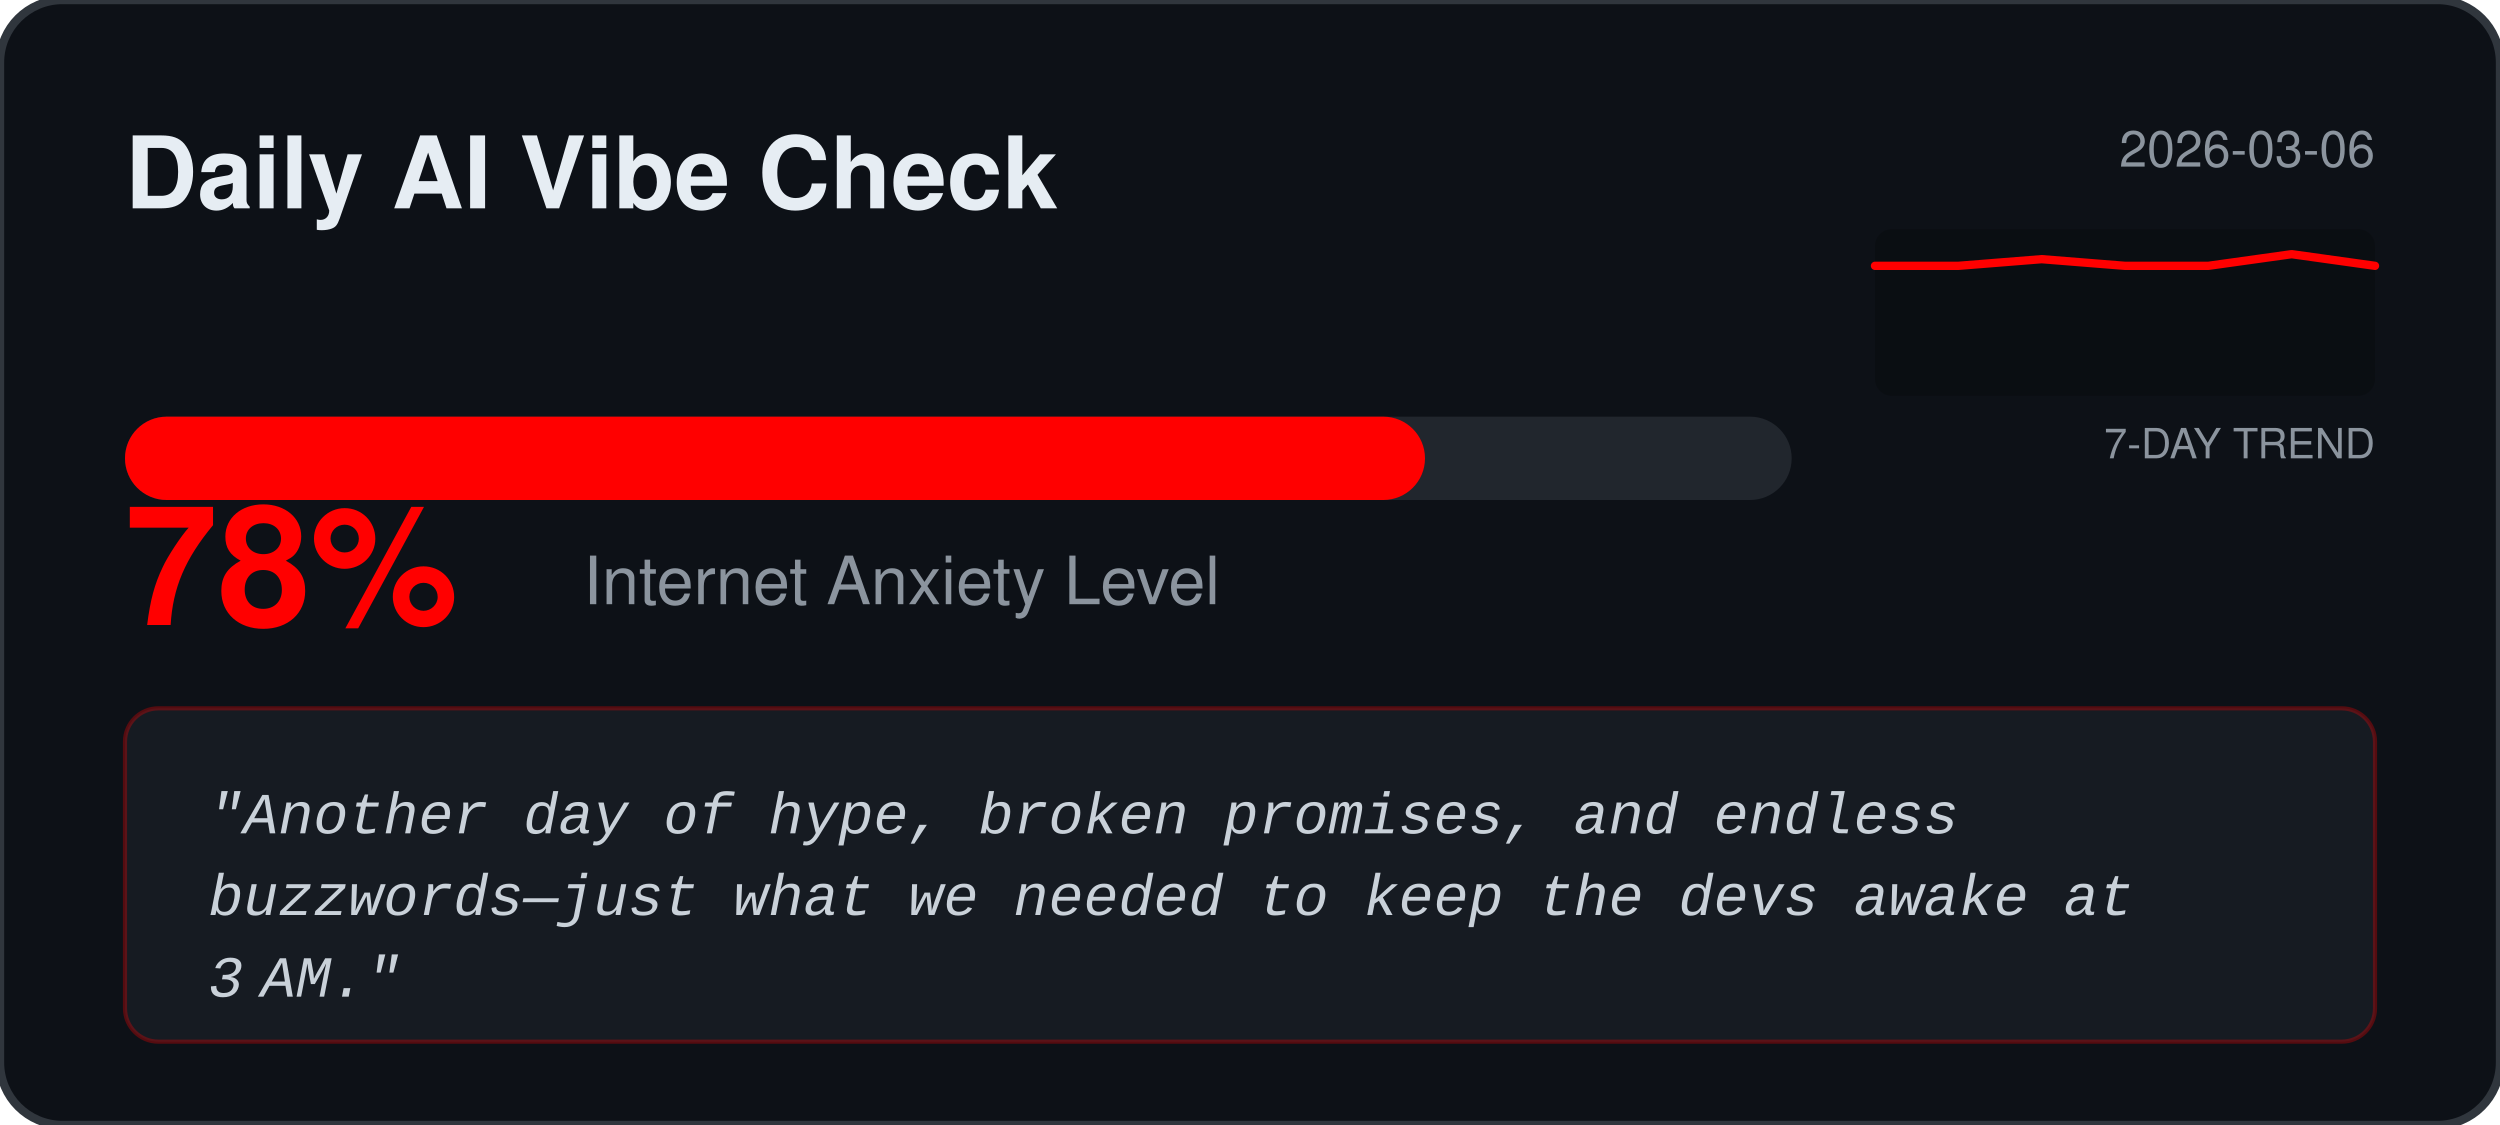
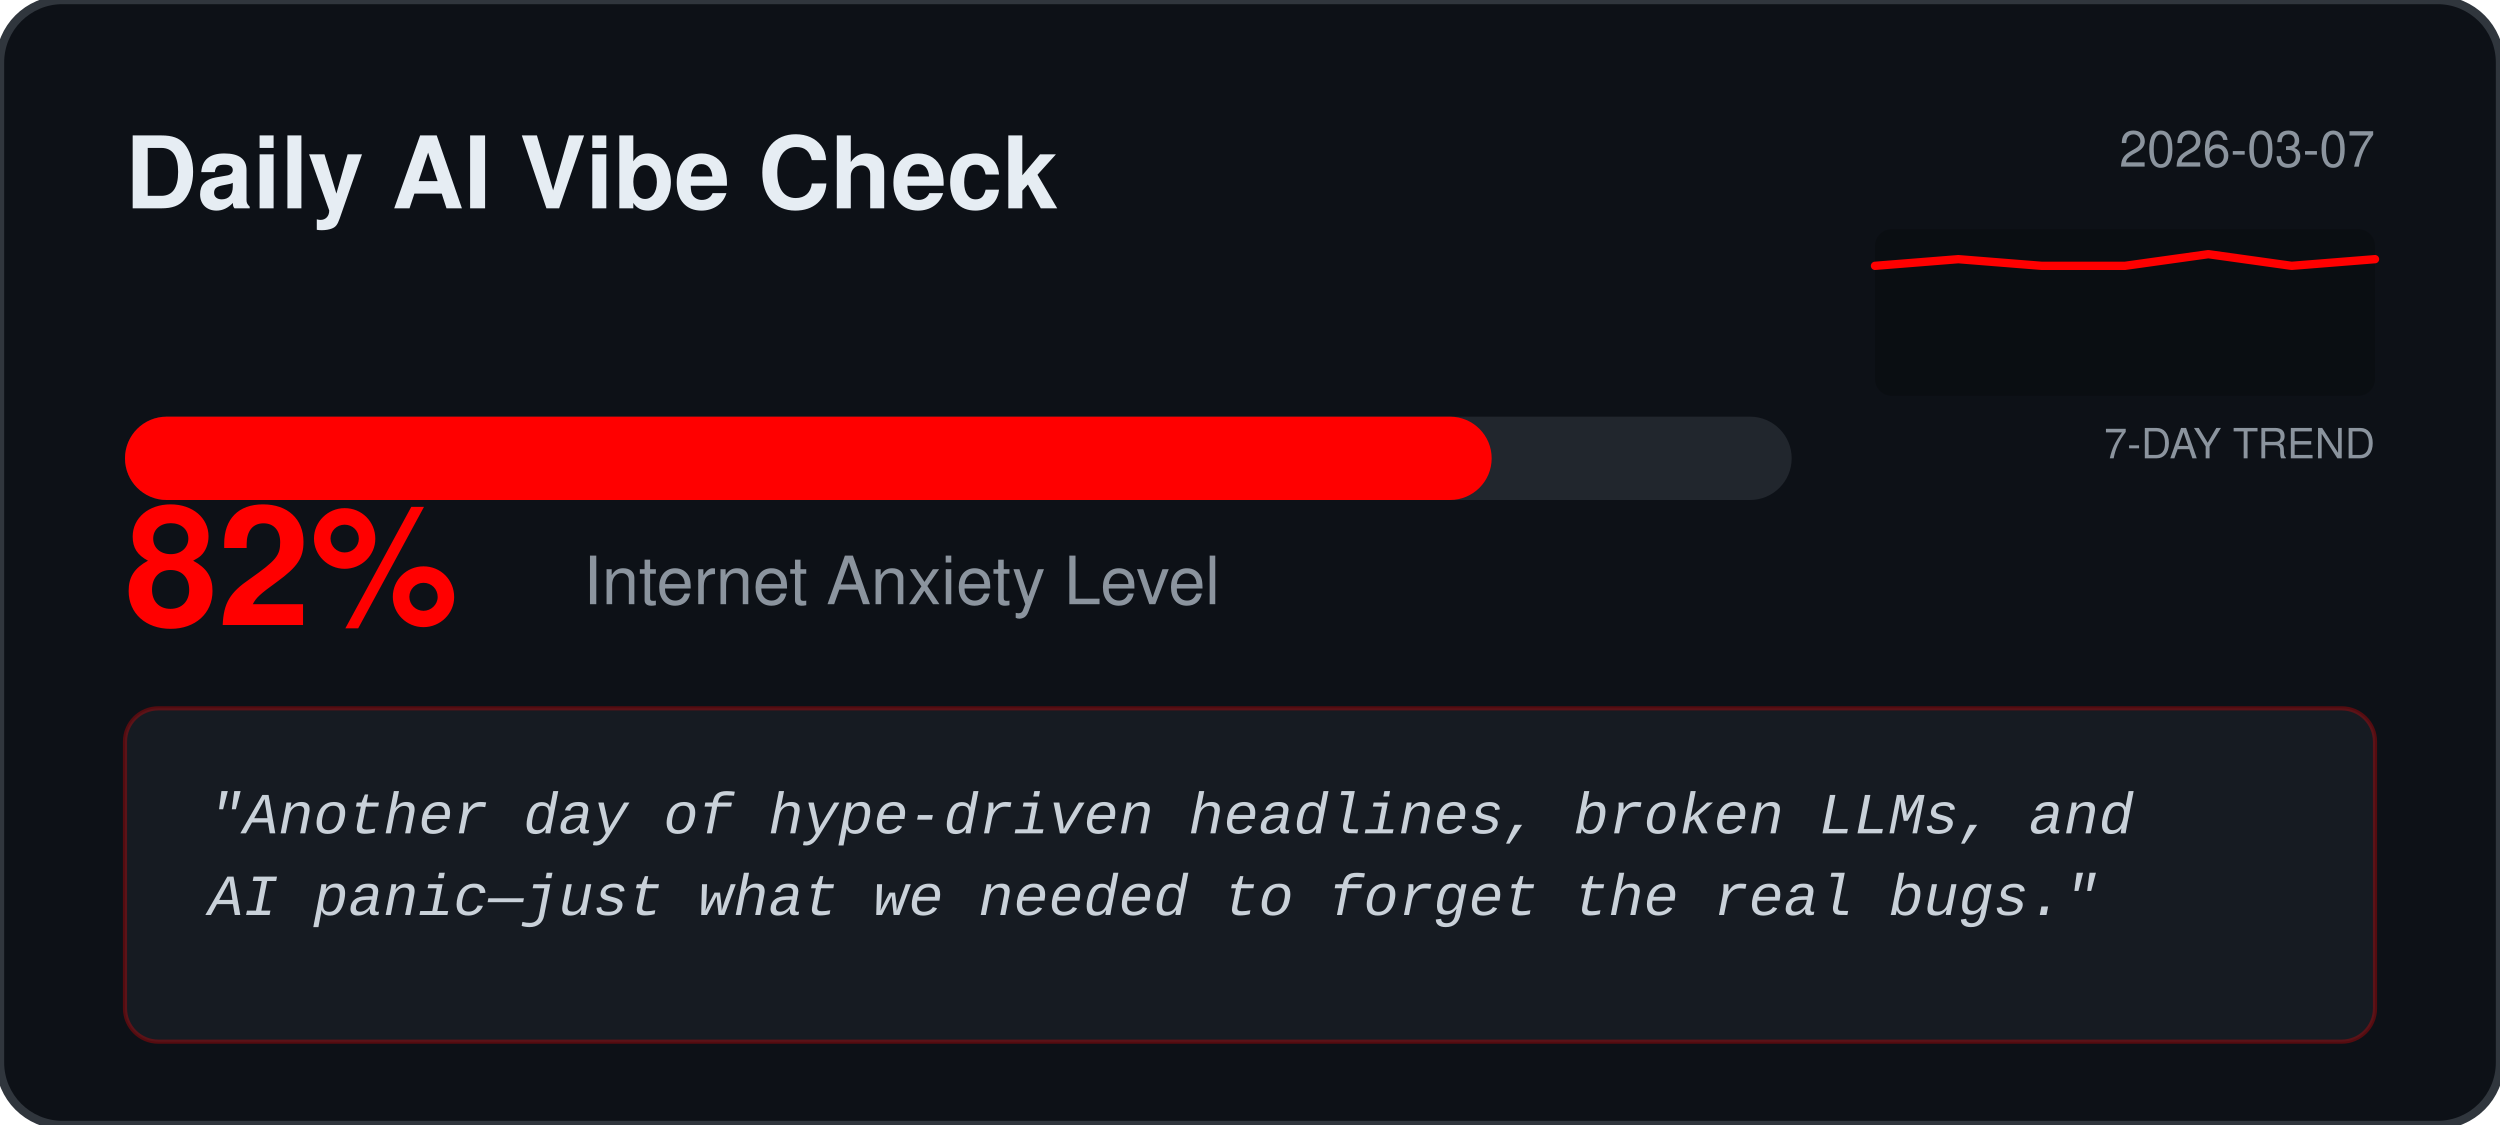
<svg xmlns="http://www.w3.org/2000/svg" width="600" height="270" viewBox="0 0 600 270" fill="none">
  <rect width="600" height="270" rx="15" fill="#0D1117" stroke="#30363D" stroke-width="2" />
  <text x="30" y="50" fill="#E6EDF3" font-family="Segoe UI, Helvetica, sans-serif" font-weight="bold" font-size="24">Daily AI Vibe Check</text>
-   <text x="570" y="40" fill="#8B949E" font-family="Segoe UI, Helvetica, sans-serif" font-size="12" text-anchor="end">2026-03-06</text>
+   <text x="570" y="40" fill="#8B949E" font-family="Segoe UI, Helvetica, sans-serif" font-size="12" text-anchor="end">2026-03-07</text>
  <rect x="450" y="55" width="120" height="40" fill="#000000" fill-opacity="0.2" rx="4" />
  <text x="570" y="110" fill="#8B949E" font-family="Segoe UI, Helvetica, sans-serif" font-size="10" text-anchor="end">7-DAY TREND</text>
-   <polyline points="450.0,63.8 470.0,63.8 490.0,62.2 510.0,63.8 530.0,63.8 550.0,61.0 570.0,63.8" fill="none" stroke="#FF0000" stroke-width="2" stroke-linecap="round" stroke-linejoin="round" />
+   <polyline points="450.0,63.8 470.0,62.2 490.0,63.8 510.0,63.8 530.0,61.0 550.0,63.8 570.0,62.2" fill="none" stroke="#FF0000" stroke-width="2" stroke-linecap="round" stroke-linejoin="round" />
  <rect x="30" y="100" width="400" height="20" rx="10" fill="#21262D" />
-   <rect x="30" y="100" width="312.0" height="20" rx="10" fill="#FF0000" />
-   <text x="30" y="150" fill="#FF0000" font-family="Segoe UI, Helvetica, sans-serif" font-weight="bold" font-size="40">78%</text>
+   <rect x="30" y="100" width="328.0" height="20" rx="10" fill="#FF0000" />
+   <text x="30" y="150" fill="#FF0000" font-family="Segoe UI, Helvetica, sans-serif" font-weight="bold" font-size="40">82%</text>
  <text x="140" y="145" fill="#8B949E" font-family="Segoe UI, Helvetica, sans-serif" font-size="16">Internet Anxiety Level</text>
  <rect x="30" y="170" width="540" height="80" rx="8" fill="#161B22" stroke="#FF0000" stroke-opacity="0.3" />
  <text x="50" y="200" fill="#C9D1D9" font-family="Courier New, monospace" font-size="14" font-style="italic">
-     <tspan x="50" dy="0">"Another day of hype, broken promises, and endless</tspan>
-     <tspan x="50" dy="1.4em">buzzwords—just what we needed to keep the devs awake at</tspan>
-     <tspan x="50" dy="1.4em">3 AM."</tspan>
+     <tspan x="50" dy="0">"Another day of hype‑driven headlines, broken LLMs, and</tspan>
+     <tspan x="50" dy="1.4em">AI panic—just what we needed to forget the real bugs."</tspan>
  </text>
</svg>
